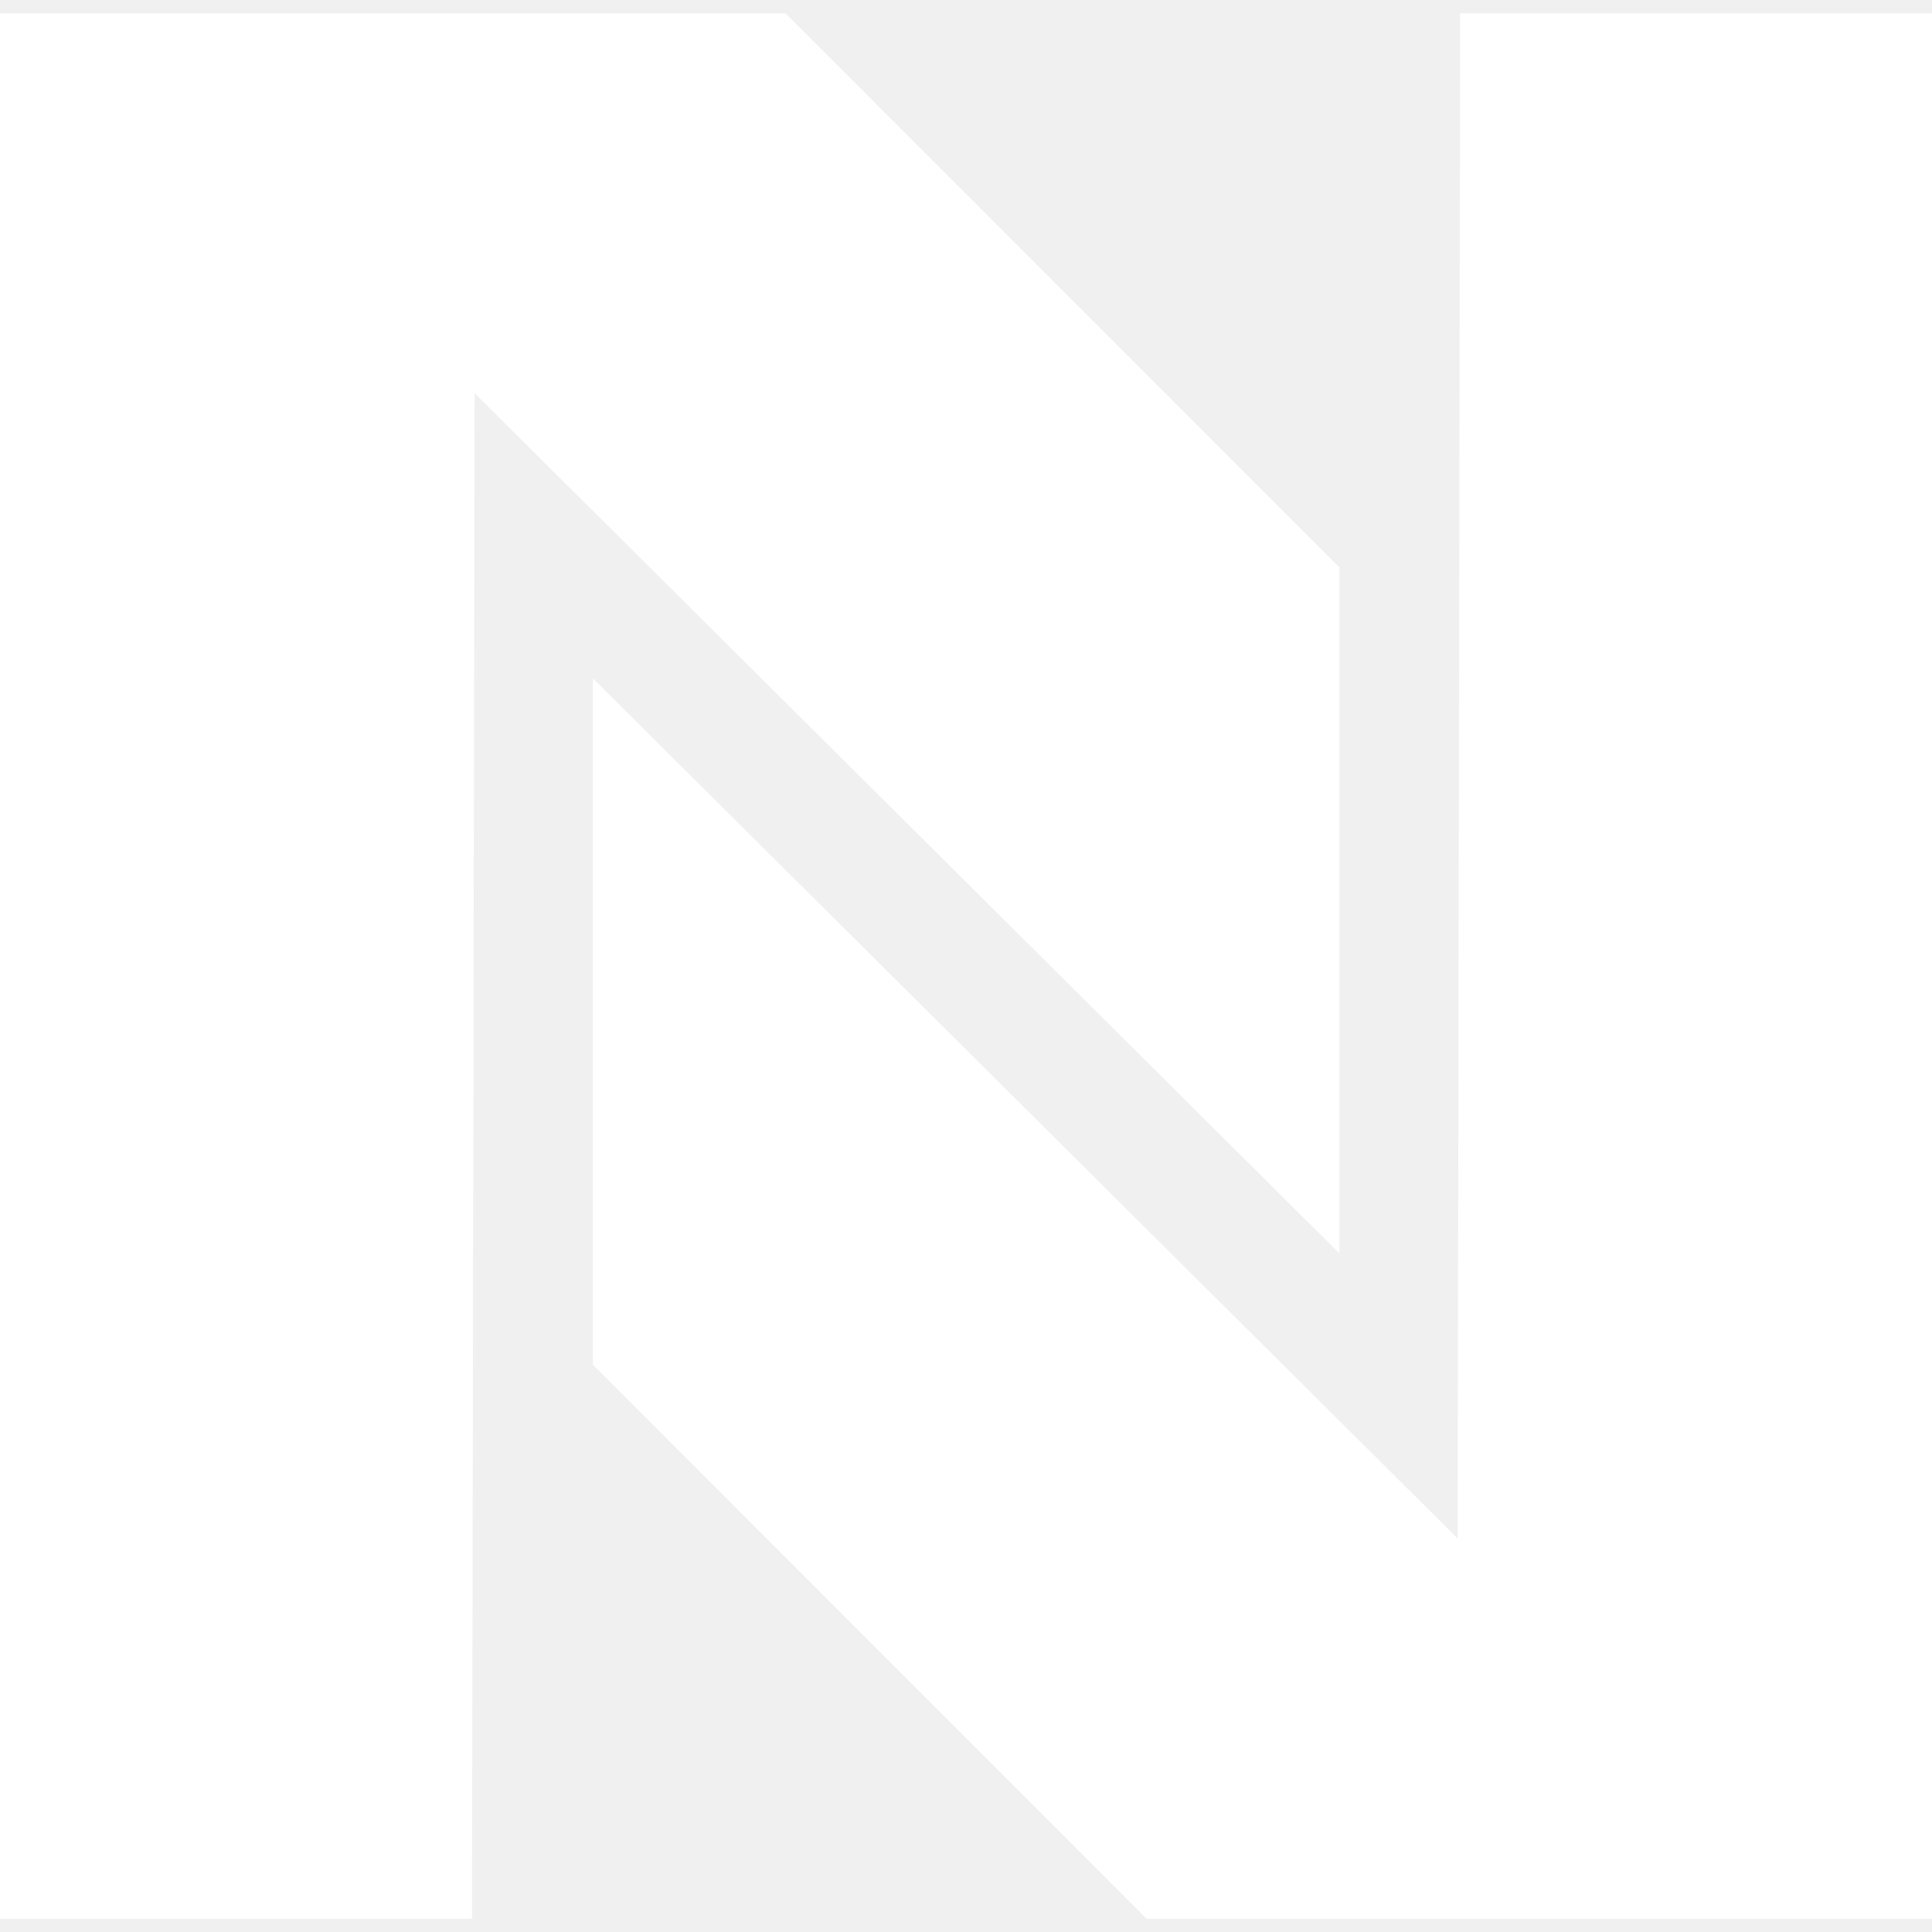
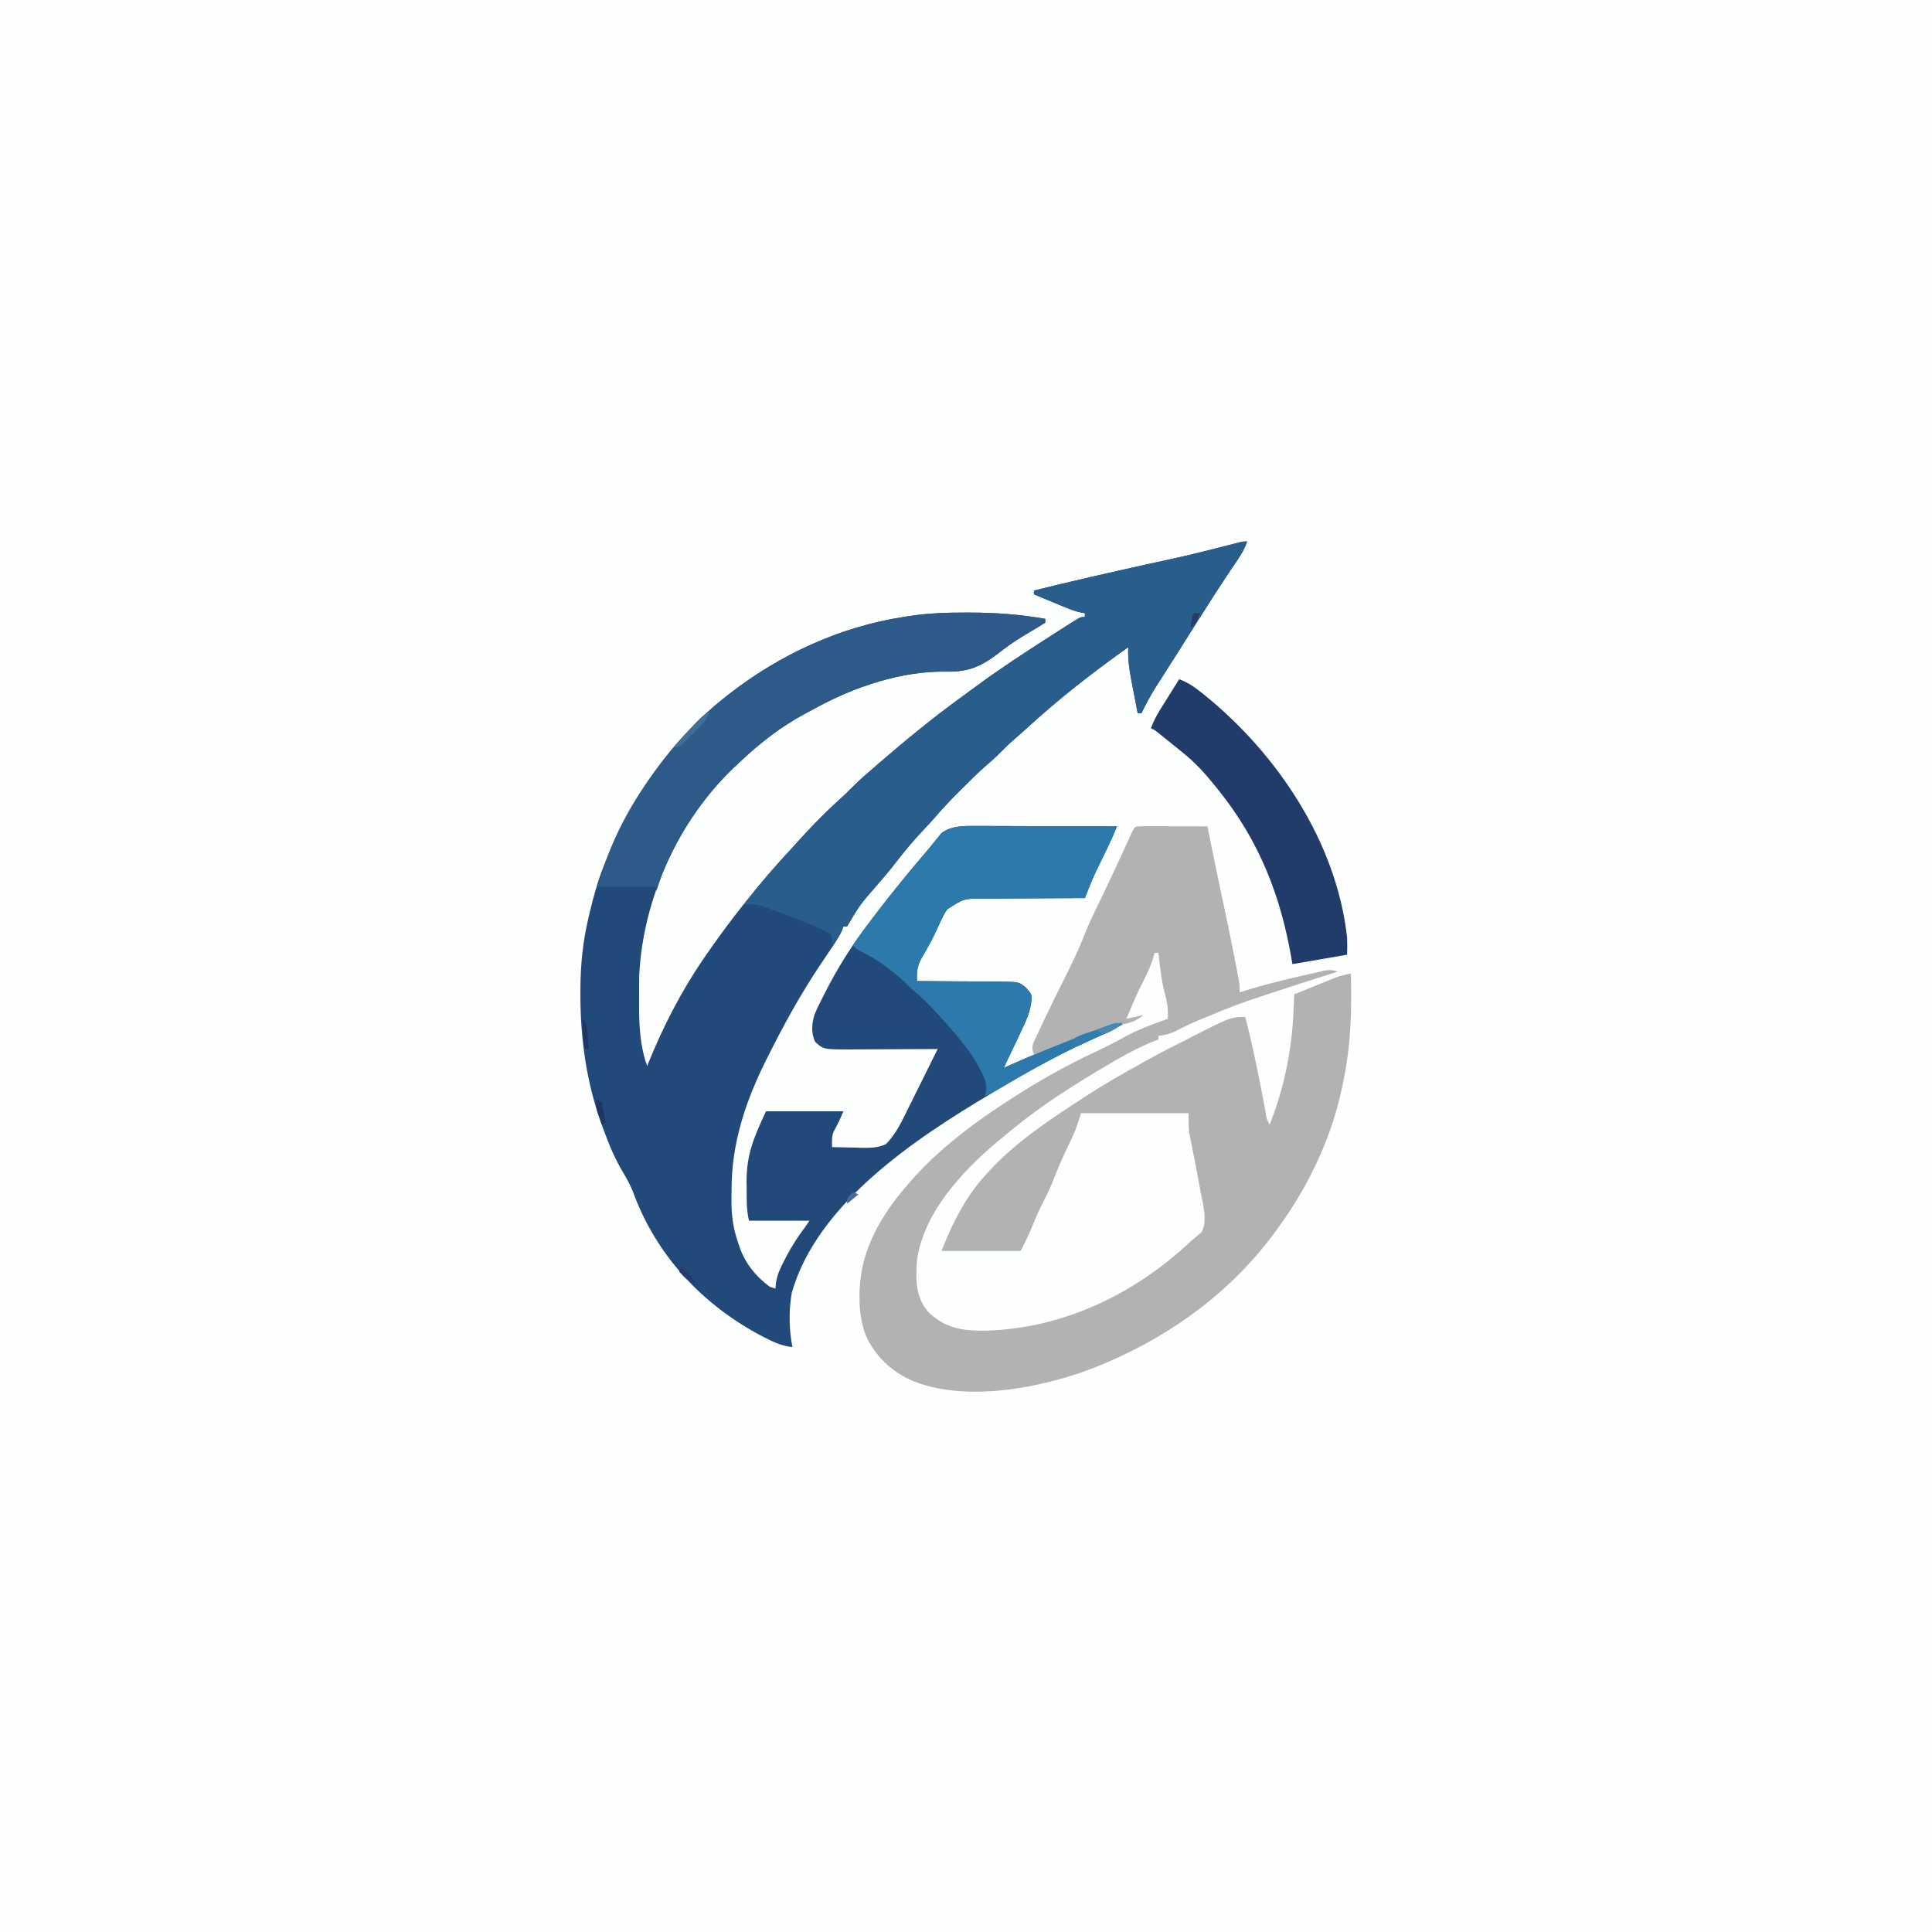
- <svg xmlns="http://www.w3.org/2000/svg" fill="#ffffff" height="800px" width="800px" version="1.1" id="Capa_1" viewBox="0 0 23.631 23.631" xml:space="preserve" stroke="#ffffff">
-   <g id="SVGRepo_bgCarrier" stroke-width="0" />
-   <g id="SVGRepo_tracerCarrier" stroke-linecap="round" stroke-linejoin="round" />
-   <g id="SVGRepo_iconCarrier">
-     <g>
-       <g>
-         <polygon points="0,0.663 9.401,0.663 15.882,7.146 15.882,14.127 5.307,3.608 5.274,22.969 0,22.969 " />
-         <polygon points="23.631,22.969 14.232,22.969 7.752,16.485 7.752,9.501 18.327,20.018 18.359,0.662 23.631,0.662 " />
-       </g>
-       <g> </g>
-       <g> </g>
-       <g> </g>
-       <g> </g>
-       <g> </g>
-       <g> </g>
-       <g> </g>
-       <g> </g>
-       <g> </g>
-       <g> </g>
-       <g> </g>
-       <g> </g>
-       <g> </g>
-       <g> </g>
-       <g> </g>
-     </g>
-   </g>
+ <svg xmlns="http://www.w3.org/2000/svg" version="1.1" width="1024" height="1024">
+   <path d="M0 0 C337.92 0 675.84 0 1024 0 C1024 337.92 1024 675.84 1024 1024 C686.08 1024 348.16 1024 0 1024 C0 686.08 0 348.16 0 0 Z " fill="#FDFEFE" transform="translate(0,0)" />
+   <path d="M0 0 C-1.631 4.865 -4.376 8.744 -7.25 12.938 C-14.383 23.489 -21.199 34.232 -28 45 C-29.044 46.651 -30.088 48.302 -31.133 49.953 C-33.104 53.071 -35.073 56.191 -37.039 59.312 C-39.106 62.591 -41.186 65.86 -43.273 69.125 C-43.813 69.972 -44.353 70.82 -44.91 71.693 C-45.934 73.3 -46.962 74.905 -47.993 76.509 C-50.986 81.214 -53.586 85.972 -56 91 C-56.66 91 -57.32 91 -58 91 C-58.845 86.669 -59.674 82.335 -60.5 78 C-60.738 76.779 -60.977 75.559 -61.223 74.301 C-62.396 68.099 -63.316 62.314 -63 56 C-81.68 69.307 -99.606 83.198 -116.504 98.723 C-118.724 100.748 -120.974 102.726 -123.25 104.688 C-126.356 107.383 -129.252 110.227 -132.13 113.163 C-133.913 114.914 -135.751 116.54 -137.652 118.16 C-142.324 122.223 -146.697 126.55 -151.062 130.938 C-151.826 131.697 -152.59 132.457 -153.377 133.24 C-157.548 137.418 -161.547 141.683 -165.398 146.157 C-167.317 148.365 -169.313 150.489 -171.322 152.613 C-176.486 158.081 -181.266 163.73 -185.848 169.691 C-189.158 173.983 -192.626 178.102 -196.188 182.188 C-205.125 192.39 -205.125 192.39 -212 204 C-212.66 204 -213.32 204 -214 204 C-214.219 204.657 -214.438 205.315 -214.664 205.992 C-216.458 210.031 -218.884 213.486 -221.375 217.125 C-222.47 218.753 -223.564 220.382 -224.656 222.012 C-225.214 222.844 -225.773 223.676 -226.348 224.533 C-236.778 240.107 -245.637 256.231 -254 273 C-254.391 273.779 -254.782 274.558 -255.185 275.361 C-265.781 296.635 -273.17 318.83 -273.24 342.741 C-273.25 344.731 -273.281 346.721 -273.312 348.711 C-273.344 356.649 -272.58 363.489 -270 371 C-269.71 371.885 -269.419 372.77 -269.12 373.682 C-266.156 382.417 -260.429 389.586 -253 395 C-252.01 395.33 -251.02 395.66 -250 396 C-249.91 395.006 -249.82 394.012 -249.727 392.988 C-249.096 388.616 -247.398 385.079 -245.375 381.188 C-245.02 380.491 -244.666 379.795 -244.3 379.077 C-241.329 373.366 -237.874 368.141 -234 363 C-233.34 362.01 -232.68 361.02 -232 360 C-242.56 360 -253.12 360 -264 360 C-265.417 354.334 -265.225 348.82 -265.25 343 C-265.271 341.831 -265.291 340.662 -265.312 339.457 C-265.377 324.865 -261.398 315.71 -255 302 C-241.47 302 -227.94 302 -214 302 C-215.545 305.862 -217.175 309.248 -219.195 312.84 C-220.231 315.621 -220.052 318.053 -220 321 C-215.959 321.117 -211.918 321.187 -207.875 321.25 C-206.162 321.3 -206.162 321.3 -204.414 321.352 C-199.612 321.407 -195.949 321.412 -191.508 319.484 C-186.159 314.186 -182.945 307.179 -179.645 300.484 C-179.257 299.706 -178.869 298.928 -178.47 298.126 C-177.247 295.669 -176.03 293.21 -174.812 290.75 C-173.985 289.086 -173.158 287.422 -172.33 285.758 C-170.513 282.105 -168.7 278.45 -166.89 274.794 C-165.931 272.861 -164.966 270.93 -164 269 C-164.671 269.004 -165.343 269.009 -166.034 269.013 C-173.042 269.058 -180.051 269.088 -187.059 269.11 C-189.672 269.12 -192.285 269.134 -194.898 269.151 C-198.661 269.175 -202.424 269.187 -206.188 269.195 C-207.93 269.211 -207.93 269.211 -209.708 269.227 C-224.607 269.229 -224.607 269.229 -228.971 265.164 C-231.204 260.468 -230.748 255.375 -229.212 250.496 C-228.116 247.914 -226.909 245.431 -225.625 242.938 C-225.172 242.028 -224.72 241.119 -224.253 240.183 C-217.16 226.132 -209.129 213.273 -199.451 200.864 C-198.065 199.084 -196.696 197.293 -195.332 195.496 C-187.426 185.096 -179.132 175.017 -170.633 165.098 C-168.984 163.172 -167.386 161.23 -165.805 159.246 C-165.147 158.443 -164.49 157.64 -163.812 156.812 C-163.262 156.118 -162.712 155.423 -162.145 154.707 C-156.964 150.584 -149.818 150.712 -143.473 150.773 C-142.662 150.773 -141.851 150.772 -141.016 150.772 C-138.365 150.773 -135.714 150.789 -133.062 150.805 C-131.213 150.808 -129.364 150.811 -127.514 150.813 C-122.668 150.821 -117.821 150.84 -112.975 150.863 C-108.021 150.883 -103.067 150.892 -98.113 150.902 C-88.409 150.924 -78.704 150.958 -69 151 C-70.369 154.46 -71.833 157.821 -73.461 161.168 C-73.933 162.144 -74.405 163.121 -74.891 164.127 C-75.871 166.148 -76.853 168.169 -77.836 170.189 C-78.547 171.664 -78.547 171.664 -79.273 173.168 C-79.701 174.047 -80.128 174.927 -80.568 175.833 C-82.526 180.164 -84.262 184.577 -86 189 C-86.811 189.001 -87.623 189.003 -88.459 189.004 C-96.124 189.022 -103.788 189.064 -111.453 189.132 C-115.394 189.166 -119.333 189.191 -123.274 189.196 C-127.08 189.2 -130.886 189.228 -134.692 189.273 C-136.14 189.286 -137.589 189.291 -139.037 189.286 C-150.038 189.195 -150.038 189.195 -159 195 C-160.584 197.372 -161.79 199.766 -162.938 202.375 C-163.6 203.799 -164.266 205.223 -164.934 206.645 C-165.269 207.366 -165.604 208.087 -165.949 208.831 C-166.99 210.98 -168.112 213.057 -169.285 215.137 C-169.656 215.797 -170.027 216.457 -170.408 217.137 C-171.116 218.385 -171.833 219.627 -172.562 220.863 C-174.937 225.115 -175.134 228.202 -175 233 C-174.337 233.001 -173.674 233.003 -172.99 233.004 C-166.079 233.024 -159.169 233.078 -152.258 233.153 C-149.68 233.176 -147.102 233.19 -144.524 233.196 C-140.815 233.205 -137.107 233.246 -133.398 233.293 C-132.248 233.289 -131.098 233.285 -129.913 233.281 C-120.972 233.444 -120.972 233.444 -117.273 236.417 C-114.197 239.912 -114.197 239.912 -114.312 243.062 C-114.776 249.214 -117.39 254.5 -120 260 C-120.779 261.664 -121.557 263.328 -122.336 264.992 C-124.535 269.672 -126.76 274.34 -129 279 C-128.135 278.611 -127.27 278.221 -126.379 277.82 C-113.733 272.183 -100.888 267.056 -88 262 C-86.719 261.497 -86.719 261.497 -85.413 260.984 C-83.216 260.127 -81.015 259.279 -78.812 258.438 C-77.623 257.982 -76.433 257.527 -75.207 257.059 C-72.129 256.043 -69.207 255.433 -66 255 C-69.081 258.351 -72.682 259.766 -76.812 261.5 C-96.333 269.972 -114.763 280.061 -133 291 C-133.841 291.501 -134.682 292.001 -135.549 292.517 C-175.719 316.444 -227.973 350.826 -241.387 398.395 C-242.968 407.692 -242.827 417.747 -241 427 C-245.98 426.44 -250.02 424.821 -254.438 422.562 C-255.478 422.035 -255.478 422.035 -256.54 421.496 C-288.64 404.804 -313.408 378.276 -325.695 344.168 C-327.153 340.628 -328.978 337.402 -330.938 334.125 C-335.131 327.06 -338.207 319.713 -341 312 C-341.255 311.315 -341.51 310.629 -341.773 309.923 C-350.053 287.533 -353.437 263.745 -353.375 239.938 C-353.375 239.18 -353.375 238.422 -353.374 237.641 C-353.338 224.429 -352.101 211.875 -349 199 C-348.687 197.678 -348.687 197.678 -348.368 196.329 C-346.372 188.027 -344.151 179.942 -341 172 C-340.702 171.245 -340.403 170.489 -340.095 169.711 C-326.439 135.688 -305.026 104.712 -276 82 C-275.453 81.572 -274.907 81.143 -274.344 80.702 C-247.49 59.845 -215.685 45.168 -182 40 C-180.912 39.824 -179.824 39.648 -178.703 39.467 C-168.76 37.98 -159.037 37.646 -149 37.688 C-147.798 37.688 -147.798 37.688 -146.571 37.688 C-133.197 37.707 -120.19 38.68 -107 41 C-107 41.66 -107 42.32 -107 43 C-109.554 44.666 -112.114 46.222 -114.75 47.75 C-120.048 50.845 -125.123 54 -129.945 57.805 C-140.012 65.687 -146.669 69.241 -159.473 68.965 C-182.867 68.582 -207.693 76.822 -228.067 87.945 C-230.064 89.035 -232.074 90.095 -234.086 91.156 C-247.122 98.141 -258.26 106.826 -269 117 C-269.945 117.88 -270.89 118.761 -271.863 119.668 C-301.342 147.707 -320.207 189.29 -322.19 229.895 C-322.254 233.252 -322.282 236.602 -322.261 239.959 C-322.25 241.999 -322.261 244.038 -322.273 246.078 C-322.286 256.952 -321.688 267.692 -318 278 C-317.79 277.479 -317.58 276.958 -317.364 276.421 C-309.446 256.941 -299.92 238.351 -288 221 C-287.541 220.332 -287.083 219.663 -286.61 218.975 C-276.771 204.714 -266.315 191.116 -255 178 C-254.043 176.89 -254.043 176.89 -253.066 175.758 C-251.389 173.828 -249.698 171.911 -248 170 C-247.362 169.281 -246.724 168.561 -246.066 167.82 C-243.725 165.2 -241.366 162.597 -239 160 C-238.48 159.428 -237.96 158.856 -237.424 158.267 C-230.441 150.61 -223.335 143.273 -215.613 136.359 C-213.419 134.379 -211.318 132.36 -209.25 130.25 C-205.673 126.622 -201.867 123.313 -198 120 C-196.503 118.704 -196.503 118.704 -194.977 117.383 C-180.518 104.888 -165.823 92.885 -150.329 81.689 C-148.113 80.082 -145.91 78.458 -143.711 76.828 C-130.837 67.335 -117.456 58.637 -104 50 C-103.112 49.429 -102.224 48.859 -101.31 48.271 C-99.044 46.819 -96.774 45.375 -94.5 43.938 C-93.854 43.526 -93.208 43.115 -92.542 42.691 C-88.238 40 -88.238 40 -86 40 C-86 39.34 -86 38.68 -86 38 C-86.716 37.878 -87.431 37.755 -88.169 37.629 C-91.056 36.988 -93.571 36.067 -96.301 34.934 C-97.765 34.329 -97.765 34.329 -99.26 33.713 C-100.267 33.292 -101.275 32.871 -102.312 32.438 C-103.339 32.013 -104.366 31.588 -105.424 31.15 C-107.951 30.104 -110.476 29.054 -113 28 C-113 27.34 -113 26.68 -113 26 C-92.847 21.03 -72.631 16.417 -52.36 11.959 C-47.72 10.939 -43.08 9.917 -38.441 8.891 C-37.72 8.732 -36.999 8.573 -36.255 8.41 C-27.591 6.49 -19.003 4.278 -10.406 2.082 C-9.323 1.807 -8.241 1.533 -7.125 1.25 C-5.706 0.886 -5.706 0.886 -4.258 0.516 C-2 0 -2 0 0 0 Z " fill="#214A7A" transform="translate(661,287)" />
+   <path d="M0 0 C1.603 0 3.206 0.006 4.808 0.016 C5.65 0.017 6.492 0.019 7.36 0.02 C10.06 0.026 12.76 0.038 15.461 0.051 C17.287 0.056 19.113 0.061 20.939 0.065 C25.426 0.076 29.912 0.093 34.398 0.114 C34.518 0.724 34.638 1.335 34.762 1.964 C37.182 14.246 39.678 26.506 42.336 38.739 C44.445 48.484 46.458 58.245 48.367 68.031 C48.636 69.409 48.906 70.787 49.177 72.165 C49.554 74.085 49.926 76.005 50.297 77.926 C50.51 79.026 50.723 80.125 50.943 81.258 C51.398 84.114 51.398 84.114 51.398 88.114 C52.266 87.834 53.133 87.554 54.027 87.266 C63.447 84.323 72.985 81.932 82.6 79.724 C84.005 79.401 85.41 79.074 86.814 78.745 C88.816 78.277 90.819 77.823 92.824 77.371 C94.578 76.971 94.578 76.971 96.368 76.563 C99.18 76.146 100.764 76.155 103.398 77.114 C102.193 77.491 100.988 77.869 99.746 78.258 C88.618 81.763 77.519 85.355 66.443 89.021 C65.014 89.494 63.585 89.964 62.155 90.434 C53.406 93.306 44.855 96.455 36.398 100.114 C33.336 101.364 33.336 101.364 30.273 102.614 C26.423 104.206 22.718 105.939 19.023 107.864 C15.48 109.687 12.425 110.796 8.398 111.114 C8.398 111.774 8.398 112.434 8.398 113.114 C7.803 113.333 7.208 113.552 6.595 113.778 C-0.132 116.35 -6.302 119.527 -12.539 123.114 C-13.537 123.683 -14.535 124.253 -15.563 124.84 C-25.09 130.32 -34.415 136.083 -43.602 142.114 C-44.299 142.569 -44.995 143.025 -45.713 143.495 C-56.208 150.406 -65.986 158.031 -75.602 166.114 C-76.38 166.759 -77.159 167.405 -77.961 168.071 C-96.228 183.582 -116.239 205.434 -119.602 230.114 C-120.286 240.206 -120.464 249.313 -113.719 257.36 C-104.84 266.032 -95.699 267.506 -83.766 267.406 C-42.48 266.434 -4.325 248.201 25.398 220.114 C26.111 219.522 26.824 218.93 27.558 218.321 C28.207 217.757 28.855 217.194 29.523 216.614 C30.083 216.149 30.642 215.685 31.219 215.207 C34.695 209.037 31.872 199.931 30.648 193.364 C30.471 192.372 30.293 191.381 30.11 190.359 C29.198 185.306 28.238 180.264 27.242 175.227 C27.059 174.293 26.875 173.358 26.686 172.396 C26.338 170.634 25.982 168.875 25.618 167.116 C25.458 166.312 25.298 165.508 25.133 164.68 C24.919 163.643 24.919 163.643 24.702 162.584 C24.276 159.119 24.398 155.605 24.398 152.114 C5.588 152.114 -13.222 152.114 -32.602 152.114 C-33.592 155.084 -34.582 158.054 -35.602 161.114 C-36.732 163.686 -37.877 166.214 -39.102 168.739 C-42.106 175.009 -44.93 181.302 -47.414 187.801 C-49.356 192.7 -51.697 197.337 -54.09 202.028 C-56.03 205.988 -57.697 210.033 -59.328 214.129 C-60.922 217.865 -62.785 221.481 -64.602 225.114 C-78.462 225.114 -92.322 225.114 -106.602 225.114 C-100.252 209.238 -93.381 195.516 -81.602 183.114 C-80.913 182.37 -80.225 181.626 -79.516 180.86 C-65.711 166.463 -48.298 154.885 -31.602 144.114 C-31.016 143.731 -30.43 143.347 -29.826 142.953 C-20.653 136.968 -11.174 131.554 -1.602 126.239 C-1.017 125.914 -0.433 125.589 0.17 125.254 C5.929 122.06 11.691 118.895 17.605 115.995 C19.466 115.08 21.309 114.135 23.152 113.184 C46.693 101.114 46.693 101.114 54.398 101.114 C57.617 113.338 60.18 125.643 62.586 138.051 C63.283 141.644 63.986 145.237 64.691 148.828 C64.848 149.648 65.006 150.468 65.168 151.312 C65.618 155.02 65.618 155.02 67.398 158.114 C74.942 139.034 79.053 119.097 79.961 98.614 C80.025 97.237 80.025 97.237 80.092 95.832 C80.197 93.593 80.299 91.353 80.398 89.114 C84.458 87.461 88.521 85.817 92.586 84.176 C93.736 83.707 94.887 83.239 96.072 82.756 C97.74 82.084 97.74 82.084 99.441 81.399 C100.973 80.778 100.973 80.778 102.536 80.145 C105.162 79.199 107.65 78.575 110.398 78.114 C110.884 97.575 110.435 115.977 106.398 135.114 C106.227 135.973 106.056 136.832 105.879 137.717 C100.457 164.447 88.338 190.052 72.398 212.114 C71.665 213.132 70.931 214.15 70.176 215.199 C47.317 246.217 16.637 268.918 -18.602 284.114 C-19.614 284.55 -19.614 284.55 -20.646 284.995 C-49.246 297.07 -91.969 306.045 -121.602 294.114 C-132.501 289.56 -141.824 280.964 -146.602 270.114 C-149.194 263.17 -150.125 256.816 -150.039 249.426 C-150.029 248.463 -150.018 247.499 -150.008 246.507 C-149.459 224.728 -138.667 206.207 -124.602 190.114 C-123.894 189.291 -123.894 189.291 -123.173 188.451 C-115.694 179.811 -107.483 172.288 -98.602 165.114 C-98.059 164.674 -97.516 164.235 -96.957 163.782 C-88.533 157.015 -79.683 150.96 -70.602 145.114 C-69.645 144.495 -69.645 144.495 -68.668 143.864 C-54.451 134.71 -39.855 126.473 -24.504 119.374 C-19.53 117.066 -14.708 114.586 -9.914 111.926 C-2.452 107.808 5.36 104.902 13.398 102.114 C13.519 97.666 13.273 93.94 12.023 89.676 C10.031 82.245 9.221 74.744 8.398 67.114 C7.738 67.114 7.078 67.114 6.398 67.114 C5.841 68.97 5.841 68.97 5.273 70.864 C3.641 75.776 1.393 80.234 -0.973 84.828 C-3.774 90.478 -6.175 96.295 -8.602 102.114 C-4.147 101.124 -4.147 101.124 0.398 100.114 C-3.645 103.672 -8.127 104.763 -13.387 105.508 C-17.025 106.193 -20.21 107.343 -23.664 108.676 C-24.338 108.933 -25.011 109.191 -25.704 109.456 C-28.006 110.337 -30.304 111.225 -32.602 112.114 C-35.41 113.193 -38.219 114.271 -41.029 115.346 C-42.885 116.056 -44.74 116.769 -46.594 117.485 C-47.448 117.812 -48.301 118.14 -49.18 118.477 C-50.315 118.914 -50.315 118.914 -51.474 119.361 C-53.501 120.078 -55.508 120.631 -57.602 121.114 C-58.554 118.557 -58.676 117.345 -57.833 114.71 C-57.21 113.386 -57.21 113.386 -56.574 112.035 C-56.116 111.047 -55.657 110.059 -55.185 109.041 C-54.683 107.992 -54.181 106.944 -53.664 105.864 C-53.159 104.785 -52.653 103.706 -52.132 102.594 C-48.682 95.269 -45.106 88.011 -41.446 80.789 C-39.516 76.969 -37.669 73.113 -35.852 69.239 C-35.321 68.107 -34.79 66.975 -34.242 65.809 C-32.979 63.036 -31.85 60.226 -30.742 57.387 C-28.473 51.657 -25.806 46.149 -23.102 40.614 C-18.049 30.194 -13.152 19.715 -8.348 9.178 C-7.871 8.136 -7.394 7.094 -6.903 6.02 C-6.481 5.095 -6.06 4.17 -5.626 3.217 C-4.123 0.13 -4.123 0.13 0 0 Z " fill="#B0B2B4" transform="translate(605.6018,437.8865)" />
+   <path d="M0 0 C-1.631 4.865 -4.376 8.744 -7.25 12.938 C-14.383 23.489 -21.199 34.232 -28 45 C-29.044 46.651 -30.088 48.302 -31.133 49.953 C-33.104 53.071 -35.073 56.191 -37.039 59.312 C-39.106 62.591 -41.186 65.86 -43.273 69.125 C-43.813 69.972 -44.353 70.82 -44.91 71.693 C-45.934 73.3 -46.962 74.905 -47.993 76.509 C-50.986 81.214 -53.586 85.972 -56 91 C-56.66 91 -57.32 91 -58 91 C-58.845 86.669 -59.674 82.335 -60.5 78 C-60.738 76.779 -60.977 75.559 -61.223 74.301 C-62.396 68.099 -63.316 62.314 -63 56 C-81.68 69.307 -99.606 83.198 -116.504 98.723 C-118.724 100.748 -120.974 102.726 -123.25 104.688 C-126.356 107.383 -129.252 110.227 -132.13 113.163 C-133.913 114.914 -135.751 116.54 -137.652 118.16 C-142.324 122.223 -146.697 126.55 -151.062 130.938 C-151.826 131.697 -152.59 132.457 -153.377 133.24 C-157.548 137.418 -161.547 141.683 -165.398 146.157 C-167.317 148.365 -169.313 150.489 -171.322 152.613 C-176.486 158.081 -181.266 163.73 -185.848 169.691 C-189.158 173.983 -192.626 178.102 -196.188 182.188 C-205.125 192.39 -205.125 192.39 -212 204 C-212.66 204 -213.32 204 -214 204 C-214.248 204.722 -214.495 205.444 -214.75 206.188 C-216.11 209.247 -217.829 211.467 -220 214 C-219.95 213.113 -219.899 212.226 -219.848 211.312 C-220.647 207.959 -220.647 207.959 -222.949 206.664 C-225.74 205.32 -228.557 204.14 -231.438 203 C-232.471 202.574 -233.504 202.147 -234.568 201.708 C-241.025 199.081 -247.538 196.595 -254.125 194.312 C-254.851 194.057 -255.578 193.801 -256.326 193.537 C-260.244 192.254 -263.031 191.726 -267 193 C-258.658 181.502 -249.203 170.991 -239.512 160.629 C-238.004 159.004 -236.515 157.363 -235.031 155.715 C-228.957 148.993 -222.623 142.731 -215.906 136.652 C-213.6 134.547 -211.372 132.416 -209.188 130.188 C-205.633 126.581 -201.844 123.293 -198 120 C-196.503 118.704 -196.503 118.704 -194.977 117.383 C-180.518 104.888 -165.823 92.885 -150.329 81.689 C-148.113 80.082 -145.91 78.458 -143.711 76.828 C-130.837 67.335 -117.456 58.637 -104 50 C-103.112 49.429 -102.224 48.859 -101.31 48.271 C-99.044 46.819 -96.774 45.375 -94.5 43.938 C-93.854 43.526 -93.208 43.115 -92.542 42.691 C-88.238 40 -88.238 40 -86 40 C-86 39.34 -86 38.68 -86 38 C-86.716 37.878 -87.431 37.755 -88.169 37.629 C-91.056 36.988 -93.571 36.067 -96.301 34.934 C-97.765 34.329 -97.765 34.329 -99.26 33.713 C-100.267 33.292 -101.275 32.871 -102.312 32.438 C-103.339 32.013 -104.366 31.588 -105.424 31.15 C-107.951 30.104 -110.476 29.054 -113 28 C-113 27.34 -113 26.68 -113 26 C-92.847 21.03 -72.631 16.417 -52.36 11.959 C-47.72 10.939 -43.08 9.917 -38.441 8.891 C-37.72 8.732 -36.999 8.573 -36.255 8.41 C-27.591 6.49 -19.003 4.278 -10.406 2.082 C-9.323 1.807 -8.241 1.533 -7.125 1.25 C-5.706 0.886 -5.706 0.886 -4.258 0.516 C-2 0 -2 0 0 0 Z " fill="#295D8C" transform="translate(661,287)" />
+   <path d="M0 0 C1.202 0 1.202 0 2.429 0 C15.803 0.019 28.81 0.992 42 3.312 C42 3.973 42 4.633 42 5.312 C39.446 6.978 36.886 8.534 34.25 10.062 C28.952 13.157 23.877 16.313 19.055 20.117 C8.988 28 2.331 31.554 -10.473 31.277 C-33.867 30.894 -58.693 39.135 -79.067 50.258 C-81.064 51.347 -83.074 52.408 -85.086 53.469 C-98.122 60.453 -109.26 69.138 -120 79.312 C-120.945 80.193 -121.89 81.073 -122.863 81.98 C-141.129 99.354 -156.602 123.105 -164 147.312 C-164.495 146.322 -164.495 146.322 -165 145.312 C-174.9 145.312 -184.8 145.312 -195 145.312 C-189.027 121.422 -177.019 99.707 -162 80.312 C-161.355 79.476 -160.711 78.639 -160.047 77.777 C-150.211 65.25 -139.54 54.125 -127 44.312 C-126.453 43.884 -125.907 43.456 -125.344 43.015 C-98.49 22.157 -66.685 7.48 -33 2.312 C-31.912 2.137 -30.824 1.961 -29.703 1.78 C-19.76 0.293 -10.037 -0.041 0 0 Z " fill="#2D5A88" transform="translate(512,324.6875)" />
+   <path d="M0 0 C0.811 -0 1.621 -0.001 2.457 -0.001 C5.108 0 7.759 0.016 10.41 0.032 C12.26 0.035 14.109 0.038 15.958 0.04 C20.805 0.048 25.651 0.068 30.498 0.09 C35.452 0.11 40.405 0.119 45.359 0.129 C55.064 0.151 64.768 0.185 74.473 0.227 C73.104 3.688 71.639 7.048 70.012 10.395 C69.54 11.371 69.068 12.348 68.582 13.354 C67.602 15.375 66.62 17.396 65.637 19.417 C65.162 20.399 64.688 21.382 64.199 22.395 C63.772 23.274 63.345 24.154 62.905 25.06 C60.946 29.391 59.211 33.804 57.473 38.227 C56.661 38.228 55.85 38.23 55.014 38.231 C47.349 38.249 39.684 38.291 32.019 38.359 C28.079 38.393 24.139 38.419 20.199 38.423 C16.393 38.427 12.587 38.455 8.781 38.5 C7.332 38.513 5.884 38.518 4.436 38.513 C-6.565 38.422 -6.565 38.422 -15.527 44.227 C-17.112 46.599 -18.318 48.993 -19.465 51.602 C-20.128 53.026 -20.793 54.45 -21.461 55.872 C-21.796 56.593 -22.131 57.314 -22.476 58.058 C-23.518 60.207 -24.639 62.284 -25.812 64.364 C-26.183 65.024 -26.554 65.684 -26.936 66.364 C-27.643 67.612 -28.361 68.854 -29.09 70.09 C-31.464 74.342 -31.661 77.429 -31.527 82.227 C-30.864 82.228 -30.201 82.23 -29.518 82.231 C-22.607 82.251 -15.696 82.305 -8.786 82.38 C-6.208 82.403 -3.629 82.417 -1.051 82.423 C2.658 82.432 6.365 82.473 10.074 82.52 C11.224 82.516 12.375 82.512 13.56 82.508 C22.5 82.671 22.5 82.671 26.2 85.644 C29.275 89.139 29.275 89.139 29.16 92.29 C28.697 98.441 26.082 103.727 23.473 109.227 C22.694 110.891 21.915 112.555 21.137 114.219 C18.938 118.899 16.713 123.567 14.473 128.227 C15.77 127.643 15.77 127.643 17.094 127.047 C29.74 121.41 42.585 116.283 55.473 111.227 C56.326 110.892 57.18 110.557 58.06 110.211 C60.257 109.354 62.457 108.506 64.66 107.665 C65.85 107.21 67.04 106.754 68.266 106.286 C71.343 105.27 74.266 104.66 77.473 104.227 C74.391 107.578 70.791 108.993 66.66 110.727 C48.944 118.416 32.126 127.384 15.535 137.258 C11.909 139.411 8.284 141.425 4.473 143.227 C4.702 142.389 4.932 141.551 5.168 140.688 C5.549 136.361 4.301 133.59 2.348 129.852 C1.992 129.159 1.637 128.467 1.271 127.753 C-3.234 119.392 -9.256 112.307 -15.527 105.227 C-16.07 104.611 -16.613 103.995 -17.173 103.36 C-22.619 97.223 -28.159 91.425 -34.527 86.227 C-35.289 85.452 -36.051 84.678 -36.836 83.879 C-39.626 81.13 -42.553 78.673 -45.652 76.29 C-46.213 75.856 -46.775 75.423 -47.353 74.977 C-51.793 71.625 -56.409 68.888 -61.383 66.383 C-63.527 65.227 -63.527 65.227 -65.527 63.227 C-58.472 53.302 -51.348 43.564 -43.527 34.227 C-42.232 32.605 -40.94 30.98 -39.652 29.352 C-35.158 23.721 -30.513 18.226 -25.822 12.759 C-24.632 11.35 -23.478 9.911 -22.328 8.469 C-21.672 7.667 -21.016 6.866 -20.34 6.04 C-19.514 4.997 -19.514 4.997 -18.672 3.934 C-13.492 -0.189 -6.345 -0.061 0 0 Z " fill="#2B7AAB" transform="translate(517.5273,437.7729)" />
+   <path d="M0 0 C4.368 1.641 7.749 3.851 11.375 6.75 C11.979 7.23 12.584 7.711 13.206 8.205 C52.017 39.533 83.425 86.462 89 137 C89.106 140.014 89.072 142.983 89 146 C85.292 146.646 81.583 147.292 77.875 147.938 C76.305 148.211 76.305 148.211 74.703 148.49 C69.805 149.343 64.906 150.194 60 151 C59.858 150.142 59.858 150.142 59.712 149.266 C53.994 115.271 42.676 86.085 21 59 C20.512 58.389 20.024 57.779 19.521 57.149 C14.162 50.506 8.702 44.329 2 39 C0.747 37.984 -0.506 36.967 -1.758 35.949 C-4.435 33.785 -7.113 31.623 -9.805 29.477 C-10.372 29.024 -10.939 28.571 -11.523 28.104 C-13.024 26.914 -13.024 26.914 -15 26 C-13.652 22.367 -12.015 19.201 -9.961 15.918 C-9.381 14.987 -8.801 14.055 -8.203 13.096 C-7.6 12.136 -6.997 11.176 -6.375 10.188 C-5.458 8.719 -5.458 8.719 -4.523 7.221 C-3.019 4.812 -1.511 2.405 0 0 Z " fill="#213C6B" transform="translate(625,360)" />
+   <path d="M0 0 C-5.952 3.039 -11.956 5.962 -18 8.812 C-18.988 9.283 -18.988 9.283 -19.996 9.764 C-24.767 12 -24.767 12 -27 12 C-26.52 9.699 -26.52 9.699 -25 7 C-22.367 5.521 -19.568 4.691 -16.688 3.812 C-15.17 3.32 -13.653 2.826 -12.137 2.332 C-11.419 2.107 -10.702 1.882 -9.962 1.651 C-7.824 0.974 -7.824 0.974 -5.145 -0.238 C-3 -1 -3 -1 0 0 Z " fill="#307CAC" transform="translate(595,543)" />
+   <path d="M0 0 C-1.502 3.543 -3.563 5.771 -6.312 8.438 C-8.885 10.939 -11.426 13.441 -13.875 16.062 C-16 18 -16 18 -19 18 C-2.631 0 -2.631 0 0 0 Z " fill="#3F6E97" transform="translate(376,378)" />
+   <path d="M0 0 C0.99 0.33 1.98 0.66 3 1 C3.66 4.63 4.32 8.26 5 12 C4.01 12.495 4.01 12.495 3 13 C2.492 11.586 1.994 10.169 1.5 8.75 C1.082 7.567 1.082 7.567 0.656 6.359 C0 4 0 4 0 0 Z " fill="#203563" transform="translate(316,583)" />
+   <path d="M0 0 C2.348 3.522 2.377 5.508 2.625 9.688 C2.7 10.867 2.775 12.046 2.852 13.262 C2.901 14.165 2.95 15.069 3 16 C2.34 16 1.68 16 1 16 C-0.129 10.639 -0.097 5.447 0 0 Z " fill="#1F3463" transform="translate(309,540)" />
+   <path d="M0 0 C-1.573 0.894 -3.159 1.765 -4.75 2.625 C-5.632 3.112 -6.513 3.6 -7.422 4.102 C-10 5 -10 5 -12.328 4.148 C-12.88 3.769 -13.432 3.39 -14 3 C-12.234 2.301 -10.462 1.616 -8.688 0.938 C-7.208 0.363 -7.208 0.363 -5.699 -0.223 C-3 -1 -3 -1 0 0 Z " fill="#4787B0" transform="translate(595,543)" />
+   <path d="M0 0 C2.932 2.853 5.643 5.651 8 9 C3.752 8.528 1.8 6.033 -1 3 C-0.67 2.01 -0.34 1.02 0 0 Z " fill="#273A6C" transform="translate(361,671)" />
+   <path d="M0 0 C0.99 0 1.98 0 3 0 C1.814 3.375 0.724 5.647 -2 8 C-1.125 1.125 -1.125 1.125 0 0 Z " fill="#293A66" transform="translate(633,325)" />
+   <path d="M0 0 C0.99 0.33 1.98 0.66 3 1 C0.03 3.475 0.03 3.475 -3 6 C-3 3 -3 3 -1.5 1.312 C-0.757 0.663 -0.757 0.663 0 0 Z " fill="#466894" transform="translate(452,632)" />
</svg>
